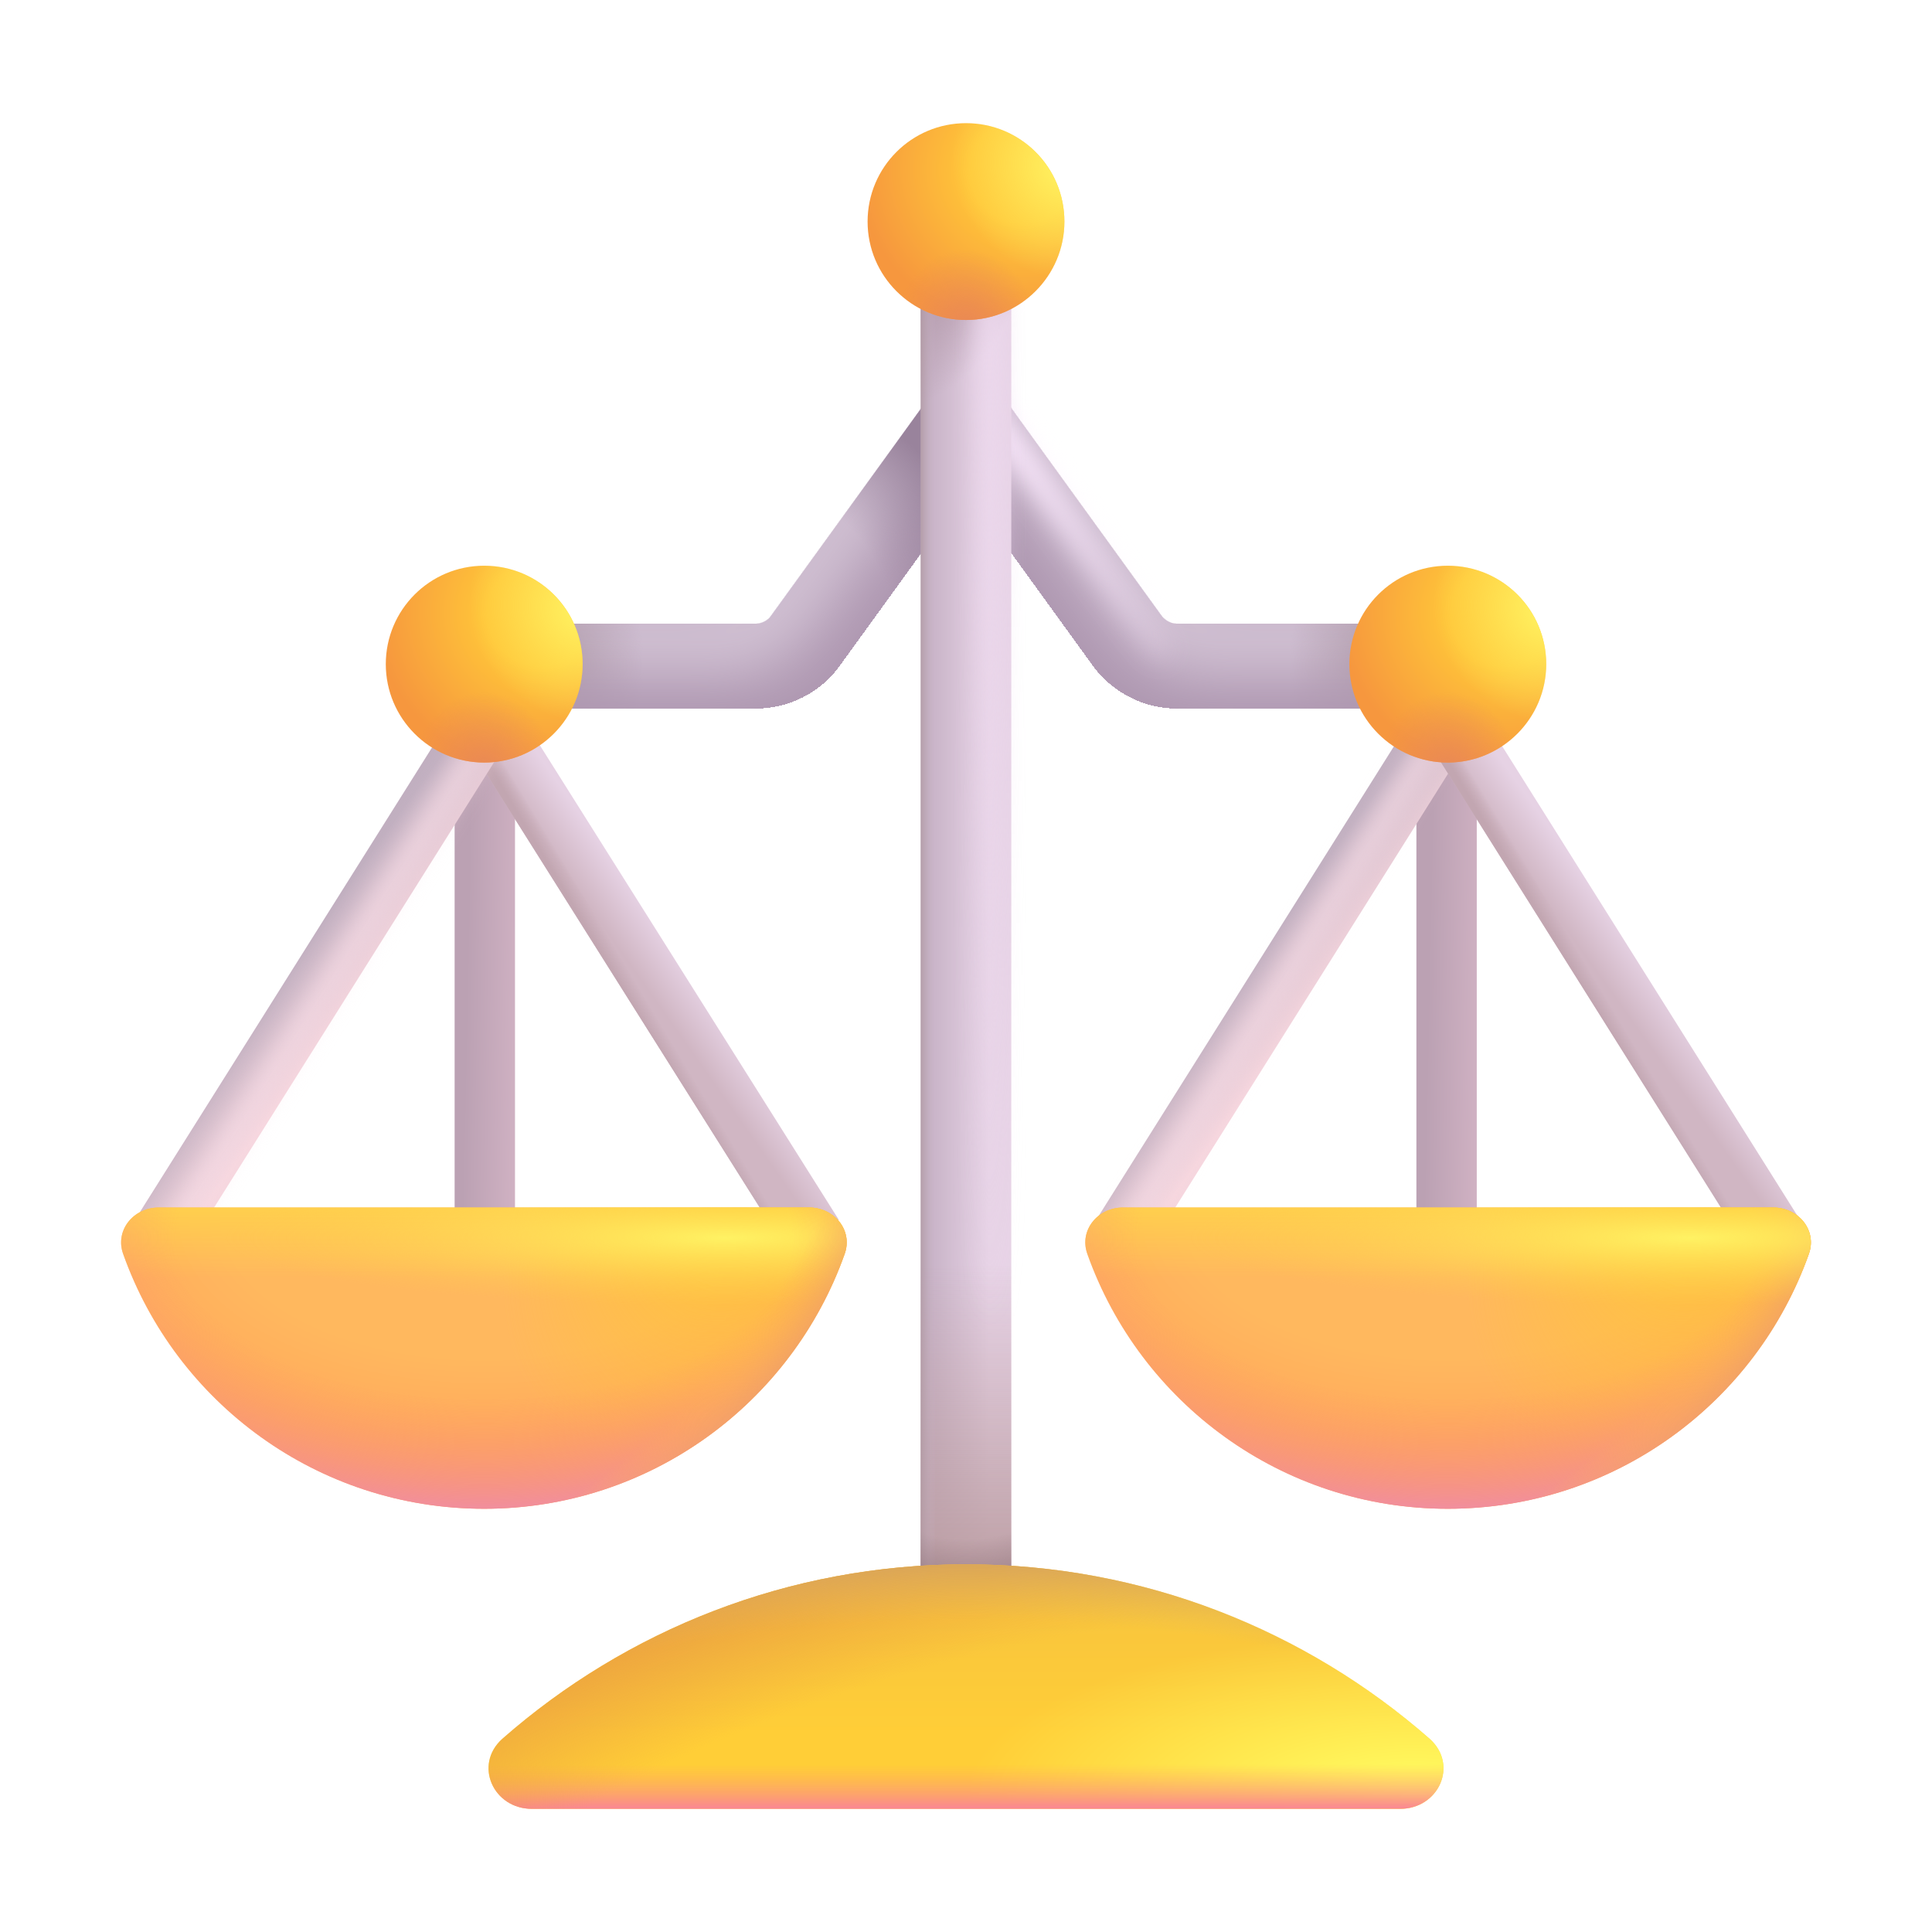
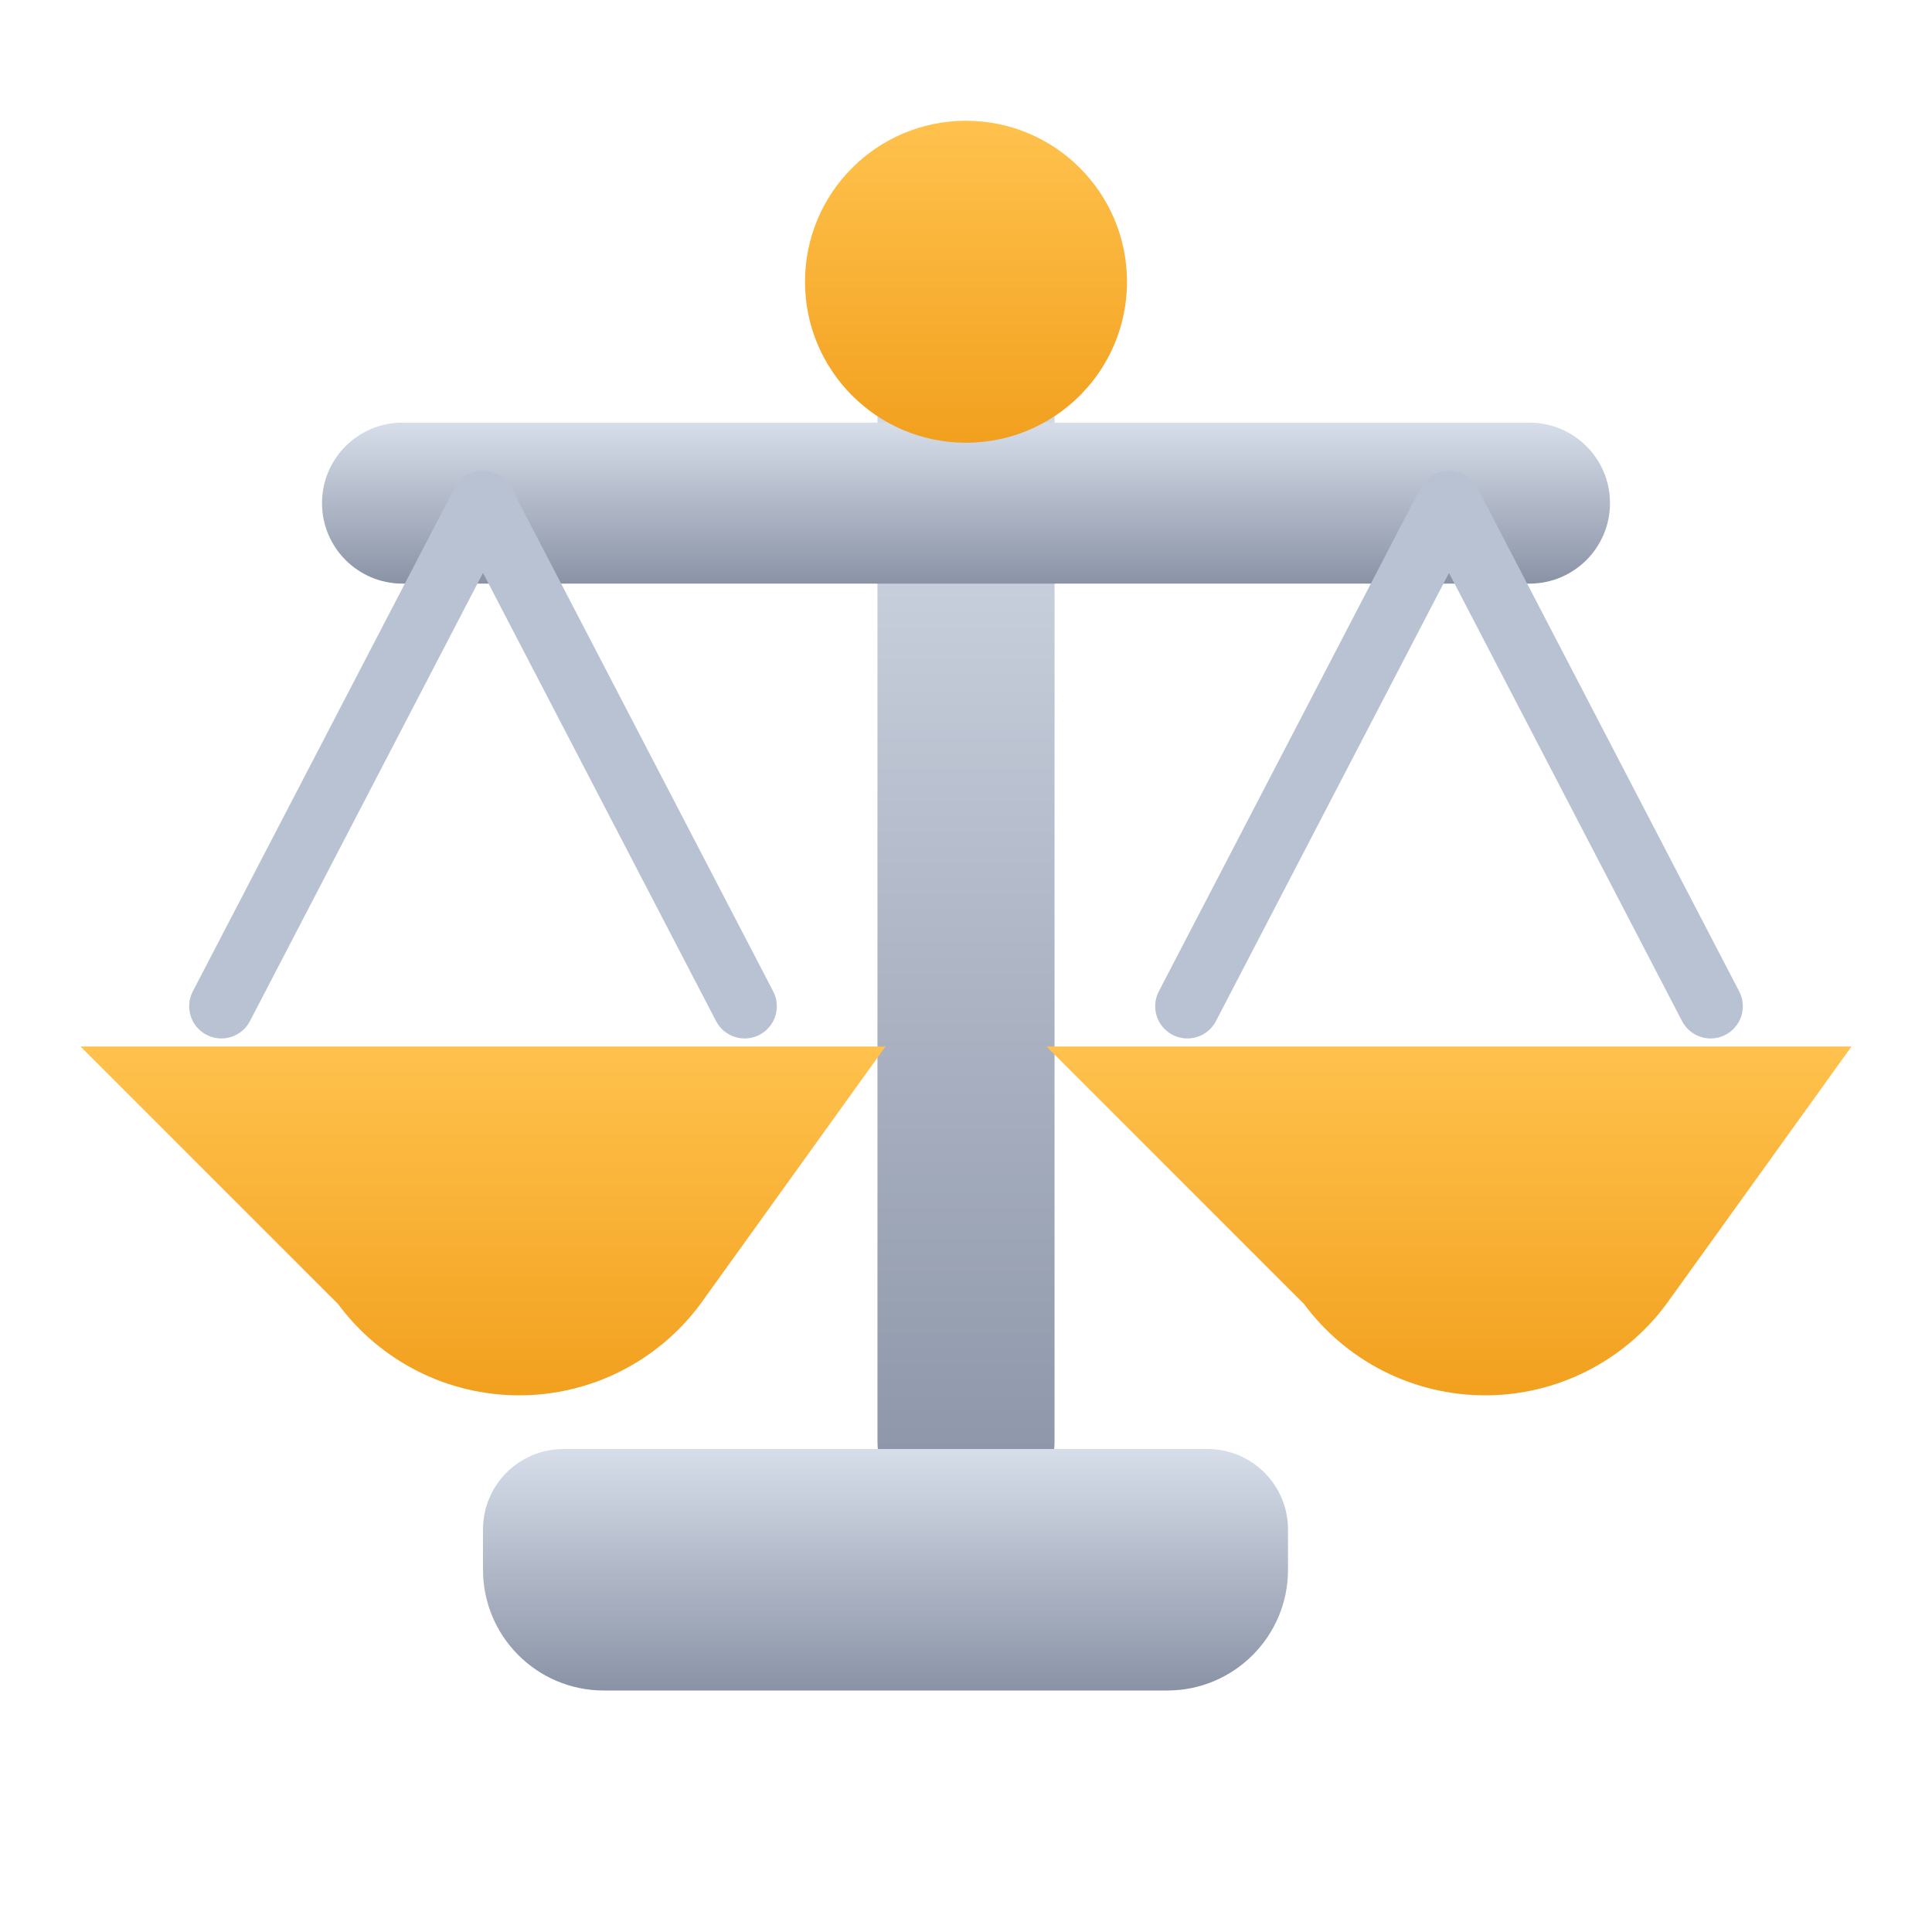
- <svg xmlns="http://www.w3.org/2000/svg" viewBox="0 0 32 32" fill="none">
-   <g filter="url(#filter0_i_18_24521)">
-     <path d="M8.26 11.03H12.52C12.84 11.03 13.15 10.87 13.33 10.62L16.11 6.78" stroke="#D2C2D4" stroke-width="1.4" />
-     <path d="M8.26 11.03H12.52C12.84 11.03 13.15 10.87 13.33 10.62L16.11 6.78" stroke="url(#paint0_radial_18_24521)" stroke-width="1.4" />
-   </g>
-   <path d="M8.26 11.03H12.52C12.84 11.03 13.15 10.87 13.33 10.62L16.11 6.78" stroke="url(#paint1_radial_18_24521)" stroke-width="1.4" />
-   <g filter="url(#filter1_i_18_24521)">
-     <path d="M23.75 11.03H19.49C19.17 11.03 18.87 10.87 18.68 10.62L15.9 6.78" stroke="#D2C2D4" stroke-width="1.4" />
-     <path d="M23.75 11.03H19.49C19.17 11.03 18.87 10.87 18.68 10.62L15.9 6.78" stroke="url(#paint2_radial_18_24521)" stroke-width="1.4" />
-   </g>
-   <path d="M8.03 12.2V20.94" stroke="url(#paint3_linear_18_24521)" />
-   <path d="M13.47 20.47L8.26 12.2" stroke="url(#paint4_linear_18_24521)" />
-   <path d="M13.47 20.47L8.26 12.2" stroke="url(#paint5_linear_18_24521)" />
-   <path d="M23.96 12.2V20.94" stroke="url(#paint6_linear_18_24521)" />
-   <path d="M18.58 20.47L23.78 12.2" stroke="url(#paint7_linear_18_24521)" />
-   <g filter="url(#filter2_f_18_24521)">
-     <path d="M18.58 20.47L23.78 12.2" stroke="#F8DDE7" stroke-width="0.25" />
-   </g>
-   <path d="M29.39 20.47L24.19 12.2" stroke="url(#paint8_linear_18_24521)" />
-   <path d="M29.39 20.47L24.19 12.2" stroke="url(#paint9_linear_18_24521)" />
-   <circle cx="23.98" cy="11" r="1.63" fill="url(#paint10_radial_18_24521)" />
-   <circle cx="23.98" cy="11" r="1.63" fill="url(#paint11_radial_18_24521)" />
-   <circle cx="23.98" cy="11" r="1.63" fill="url(#paint12_radial_18_24521)" />
-   <path d="M18.6 20C18.18 20 17.87 20.38 18.01 20.77C18.88 23.23 21.23 24.99 23.98 24.99C26.74 24.99 29.09 23.23 29.96 20.77C30.1 20.38 29.79 20 29.37 20H18.6Z" fill="url(#paint13_radial_18_24521)" />
-   <path d="M18.6 20C18.18 20 17.87 20.38 18.01 20.77C18.88 23.23 21.23 24.99 23.98 24.99C26.74 24.99 29.09 23.23 29.96 20.77C30.1 20.38 29.79 20 29.37 20H18.6Z" fill="url(#paint14_linear_18_24521)" />
-   <path d="M18.6 20C18.18 20 17.87 20.38 18.01 20.77C18.88 23.23 21.23 24.99 23.98 24.99C26.74 24.99 29.09 23.23 29.96 20.77C30.1 20.38 29.79 20 29.37 20H18.6Z" fill="url(#paint15_radial_18_24521)" />
-   <path d="M18.6 20C18.18 20 17.87 20.38 18.01 20.77C18.88 23.23 21.23 24.99 23.98 24.99C26.74 24.99 29.09 23.23 29.96 20.77C30.1 20.38 29.79 20 29.37 20H18.6Z" fill="url(#paint16_radial_18_24521)" />
-   <path d="M18.6 20C18.18 20 17.87 20.38 18.01 20.77C18.88 23.23 21.23 24.99 23.98 24.99C26.74 24.99 29.09 23.23 29.96 20.77C30.1 20.38 29.79 20 29.37 20H18.6Z" fill="url(#paint17_radial_18_24521)" />
-   <path d="M18.6 20C18.18 20 17.87 20.38 18.01 20.77C18.88 23.23 21.23 24.99 23.98 24.99C26.74 24.99 29.09 23.23 29.96 20.77C30.1 20.38 29.79 20 29.37 20H18.6Z" fill="url(#paint18_radial_18_24521)" />
-   <path d="M2.66 20.47L7.86 12.2" stroke="url(#paint19_linear_18_24521)" />
-   <g filter="url(#filter3_f_18_24521)">
-     <path d="M2.81 20.47L8.02 12.2" stroke="#F8DDE7" stroke-width="0.25" />
-   </g>
-   <path d="M2.63 20C2.21 20 1.9 20.38 2.04 20.77C2.91 23.23 5.26 24.99 8.02 24.99C10.77 24.99 13.12 23.23 13.99 20.77C14.13 20.38 13.82 20 13.4 20H2.63Z" fill="url(#paint20_radial_18_24521)" />
-   <path d="M2.63 20C2.21 20 1.9 20.38 2.04 20.77C2.91 23.23 5.26 24.99 8.02 24.99C10.77 24.99 13.12 23.23 13.99 20.77C14.13 20.38 13.82 20 13.4 20H2.63Z" fill="url(#paint21_linear_18_24521)" />
-   <path d="M2.63 20C2.21 20 1.9 20.38 2.04 20.77C2.91 23.23 5.26 24.99 8.02 24.99C10.77 24.99 13.12 23.23 13.99 20.77C14.13 20.38 13.82 20 13.4 20H2.63Z" fill="url(#paint22_radial_18_24521)" />
-   <path d="M2.63 20C2.21 20 1.9 20.38 2.04 20.77C2.91 23.23 5.26 24.99 8.02 24.99C10.77 24.99 13.12 23.23 13.99 20.77C14.13 20.38 13.82 20 13.4 20H2.63Z" fill="url(#paint23_radial_18_24521)" />
-   <path d="M2.63 20C2.21 20 1.9 20.38 2.04 20.77C2.91 23.23 5.26 24.99 8.02 24.99C10.77 24.99 13.12 23.23 13.99 20.77C14.13 20.38 13.82 20 13.4 20H2.63Z" fill="url(#paint24_radial_18_24521)" />
-   <path d="M2.63 20C2.21 20 1.9 20.38 2.04 20.77C2.91 23.23 5.26 24.99 8.02 24.99C10.77 24.99 13.12 23.23 13.99 20.77C14.13 20.38 13.82 20 13.4 20H2.63Z" fill="url(#paint25_radial_18_24521)" />
-   <circle cx="8.02" cy="11" r="1.63" fill="url(#paint26_radial_18_24521)" />
-   <circle cx="8.02" cy="11" r="1.63" fill="url(#paint27_radial_18_24521)" />
-   <circle cx="8.02" cy="11" r="1.63" fill="url(#paint28_radial_18_24521)" />
-   <g filter="url(#filter4_f_18_24521)">
-     <path d="M16.46 6.95L19.22 10.77" stroke="url(#paint29_linear_18_24521)" stroke-width="0.4" stroke-linecap="round" />
-   </g>
-   <path d="M16 4.38V26.66" stroke="url(#paint30_linear_18_24521)" stroke-width="1.5" />
-   <path d="M16 4.38V26.66" stroke="url(#paint31_radial_18_24521)" stroke-width="1.5" />
-   <path d="M16 4.38V26.66" stroke="url(#paint32_linear_18_24521)" stroke-width="1.5" />
-   <path d="M16 4.38V26.66" stroke="url(#paint33_linear_18_24521)" stroke-width="1.5" />
-   <path d="M16 4.38V26.66" stroke="url(#paint34_radial_18_24521)" stroke-width="1.5" />
-   <path d="M23.19 29.96C23.83 29.96 24.16 29.23 23.68 28.8C21.63 27 18.94 25.91 16 25.91C13.06 25.91 10.37 27 8.32 28.8C7.84 29.23 8.17 29.96 8.81 29.96H23.19Z" fill="url(#paint35_linear_18_24521)" />
-   <path d="M23.19 29.96C23.83 29.96 24.16 29.23 23.68 28.8C21.63 27 18.94 25.91 16 25.91C13.06 25.91 10.37 27 8.32 28.8C7.84 29.23 8.17 29.96 8.81 29.96H23.19Z" fill="url(#paint36_radial_18_24521)" />
-   <path d="M23.19 29.96C23.83 29.96 24.16 29.23 23.68 28.8C21.63 27 18.94 25.91 16 25.91C13.06 25.91 10.37 27 8.32 28.8C7.84 29.23 8.17 29.96 8.81 29.96H23.19Z" fill="url(#paint37_linear_18_24521)" />
-   <path d="M23.19 29.96C23.83 29.96 24.16 29.23 23.68 28.8C21.63 27 18.94 25.91 16 25.91C13.06 25.91 10.37 27 8.32 28.8C7.84 29.23 8.17 29.96 8.81 29.96H23.19Z" fill="url(#paint38_radial_18_24521)" />
-   <path d="M23.19 29.96C23.83 29.96 24.16 29.23 23.68 28.8C21.63 27 18.94 25.91 16 25.91C13.06 25.91 10.37 27 8.32 28.8C7.84 29.23 8.17 29.96 8.81 29.96H23.19Z" fill="url(#paint39_radial_18_24521)" />
-   <g filter="url(#filter5_f_18_24521)">
-     <path d="M16.39 4.91V22.03" stroke="url(#paint40_linear_18_24521)" stroke-width="0.4" />
-   </g>
-   <circle cx="16" cy="3.67" r="1.63" fill="url(#paint41_radial_18_24521)" />
-   <circle cx="16" cy="3.67" r="1.63" fill="url(#paint42_radial_18_24521)" />
-   <circle cx="16" cy="3.67" r="1.63" fill="url(#paint43_radial_18_24521)" />
+ <svg xmlns="http://www.w3.org/2000/svg" viewBox="0 0 48 48" width="48" height="48" role="img" aria-label="Ajustes de inventario">
  <defs>
-     <filter id="filter0_i_18_24521" x="7.76" y="5.87" width="8.92" height="5.86" filterUnits="userSpaceOnUse" color-interpolation-filters="sRGB">
-       <feFlood flood-opacity="0" result="BackgroundImageFix" />
-       <feBlend mode="normal" in="SourceGraphic" in2="BackgroundImageFix" result="shape" />
-       <feColorMatrix in="SourceAlpha" type="matrix" values="0 0 0 0 0 0 0 0 0 0 0 0 0 0 0 0 0 0 127 0" result="hardAlpha" />
-       <feOffset dx="-0.5" dy="-0.5" />
-       <feGaussianBlur stdDeviation="0.5" />
-       <feComposite in2="hardAlpha" operator="arithmetic" k2="-1" k3="1" />
-       <feColorMatrix type="matrix" values="0 0 0 0 0.68 0 0 0 0 0.59 0 0 0 0 0.69 0 0 0 1 0" />
-       <feBlend mode="normal" in2="shape" result="effect1_innerShadow_18_24521" />
-     </filter>
-     <filter id="filter1_i_18_24521" x="15.34" y="5.87" width="8.92" height="5.86" filterUnits="userSpaceOnUse" color-interpolation-filters="sRGB">
-       <feFlood flood-opacity="0" result="BackgroundImageFix" />
-       <feBlend mode="normal" in="SourceGraphic" in2="BackgroundImageFix" result="shape" />
-       <feColorMatrix in="SourceAlpha" type="matrix" values="0 0 0 0 0 0 0 0 0 0 0 0 0 0 0 0 0 0 127 0" result="hardAlpha" />
-       <feOffset dx="0.5" dy="-0.5" />
-       <feGaussianBlur stdDeviation="0.5" />
-       <feComposite in2="hardAlpha" operator="arithmetic" k2="-1" k3="1" />
-       <feColorMatrix type="matrix" values="0 0 0 0 0.68 0 0 0 0 0.59 0 0 0 0 0.69 0 0 0 1 0" />
-       <feBlend mode="normal" in2="shape" result="effect1_innerShadow_18_24521" />
-     </filter>
-     <filter id="filter2_f_18_24521" x="18.07" y="11.73" width="6.22" height="9.21" filterUnits="userSpaceOnUse" color-interpolation-filters="sRGB">
-       <feFlood flood-opacity="0" result="BackgroundImageFix" />
-       <feBlend mode="normal" in="SourceGraphic" in2="BackgroundImageFix" result="shape" />
-       <feGaussianBlur stdDeviation="0.2" result="effect1_foregroundBlur_18_24521" />
-     </filter>
-     <filter id="filter3_f_18_24521" x="2.31" y="11.73" width="6.22" height="9.21" filterUnits="userSpaceOnUse" color-interpolation-filters="sRGB">
-       <feFlood flood-opacity="0" result="BackgroundImageFix" />
-       <feBlend mode="normal" in="SourceGraphic" in2="BackgroundImageFix" result="shape" />
-       <feGaussianBlur stdDeviation="0.2" result="effect1_foregroundBlur_18_24521" />
-     </filter>
-     <filter id="filter4_f_18_24521" x="15.86" y="6.35" width="3.97" height="5.01" filterUnits="userSpaceOnUse" color-interpolation-filters="sRGB">
-       <feFlood flood-opacity="0" result="BackgroundImageFix" />
-       <feBlend mode="normal" in="SourceGraphic" in2="BackgroundImageFix" result="shape" />
-       <feGaussianBlur stdDeviation="0.2" result="effect1_foregroundBlur_18_24521" />
-     </filter>
-     <filter id="filter5_f_18_24521" x="15.79" y="4.51" width="1.2" height="17.93" filterUnits="userSpaceOnUse" color-interpolation-filters="sRGB">
-       <feFlood flood-opacity="0" result="BackgroundImageFix" />
-       <feBlend mode="normal" in="SourceGraphic" in2="BackgroundImageFix" result="shape" />
-       <feGaussianBlur stdDeviation="0.2" result="effect1_foregroundBlur_18_24521" />
-     </filter>
-     <radialGradient id="paint0_radial_18_24521" cx="0" cy="0" r="1" gradientUnits="userSpaceOnUse" gradientTransform="translate(9.25 11.03) scale(1.41 2.47)">
-       <stop offset="0.29" stop-color="#BDAAB9" />
-       <stop offset="1" stop-color="#BDAAB9" stop-opacity="0" />
-     </radialGradient>
-     <radialGradient id="paint1_radial_18_24521" cx="0" cy="0" r="1" gradientUnits="userSpaceOnUse" gradientTransform="translate(10.49 11.94) rotate(-38.83) scale(6.58 5.09)">
-       <stop offset="0.73" stop-color="#99839C" stop-opacity="0" />
-       <stop offset="0.99" stop-color="#99839C" />
-     </radialGradient>
-     <radialGradient id="paint2_radial_18_24521" cx="0" cy="0" r="1" gradientUnits="userSpaceOnUse" gradientTransform="translate(22.77 11.03) rotate(180) scale(1.41 2.47)">
-       <stop offset="0.29" stop-color="#BDAAB9" />
-       <stop offset="1" stop-color="#BDAAB9" stop-opacity="0" />
-     </radialGradient>
-     <linearGradient id="paint3_linear_18_24521" x1="7.42" y1="18.03" x2="8.86" y2="18.06" gradientUnits="userSpaceOnUse">
-       <stop offset="0.19" stop-color="#BBA1B3" />
-       <stop offset="1" stop-color="#D7B7C8" />
+     <linearGradient id="i2696_a" x1="0" y1="0" x2="0" y2="1">
+       <stop offset="0" stop-color="#FFC24D" />
+       <stop offset="1" stop-color="#F2A01E" />
    </linearGradient>
-     <linearGradient id="paint4_linear_18_24521" x1="10.5" y1="16.33" x2="11.24" y2="15.81" gradientUnits="userSpaceOnUse">
-       <stop offset="0.17" stop-color="#D0B6C3" />
-       <stop offset="1" stop-color="#E6D2E4" />
+     <linearGradient id="i2696_b" x1="0" y1="0" x2="0" y2="1">
+       <stop offset="0" stop-color="#D7DEEA" />
+       <stop offset="1" stop-color="#8A93A6" />
    </linearGradient>
-     <linearGradient id="paint5_linear_18_24521" x1="10.33" y1="16.39" x2="10.53" y2="16.27" gradientUnits="userSpaceOnUse">
-       <stop stop-color="#C2A6B1" />
-       <stop offset="1" stop-color="#C2A6B1" stop-opacity="0" />
-     </linearGradient>
-     <linearGradient id="paint6_linear_18_24521" x1="23.35" y1="18.03" x2="24.79" y2="18.06" gradientUnits="userSpaceOnUse">
-       <stop offset="0.19" stop-color="#BBA1B3" />
-       <stop offset="1" stop-color="#D7B7C8" />
-     </linearGradient>
-     <linearGradient id="paint7_linear_18_24521" x1="20.47" y1="16.33" x2="21.44" y2="17.03" gradientUnits="userSpaceOnUse">
-       <stop stop-color="#C1AFC0" />
-       <stop offset="1" stop-color="#F6D6DE" />
-     </linearGradient>
-     <linearGradient id="paint8_linear_18_24521" x1="26.43" y1="16.33" x2="27.16" y2="15.81" gradientUnits="userSpaceOnUse">
-       <stop offset="0.17" stop-color="#D0B6C3" />
-       <stop offset="1" stop-color="#E6D2E4" />
-     </linearGradient>
-     <linearGradient id="paint9_linear_18_24521" x1="26.25" y1="16.39" x2="26.45" y2="16.27" gradientUnits="userSpaceOnUse">
-       <stop stop-color="#C2A6B1" />
-       <stop offset="1" stop-color="#C2A6B1" stop-opacity="0" />
-     </linearGradient>
-     <radialGradient id="paint10_radial_18_24521" cx="0" cy="0" r="1" gradientUnits="userSpaceOnUse" gradientTransform="translate(24.9 10.19) rotate(110.55) scale(2.61 2.72)">
-       <stop offset="0.32" stop-color="#FFC539" />
-       <stop offset="1" stop-color="#F6973E" />
-     </radialGradient>
-     <radialGradient id="paint11_radial_18_24521" cx="0" cy="0" r="1" gradientUnits="userSpaceOnUse" gradientTransform="translate(25.61 10.11) rotate(134.48) scale(1.79 1.93)">
-       <stop stop-color="#FFF361" />
-       <stop offset="1" stop-color="#FFF361" stop-opacity="0" />
-     </radialGradient>
-     <radialGradient id="paint12_radial_18_24521" cx="0" cy="0" r="1" gradientUnits="userSpaceOnUse" gradientTransform="translate(23.98 12.83) rotate(-90) scale(1.37 1.19)">
-       <stop stop-color="#E98856" />
-       <stop offset="1" stop-color="#E98856" stop-opacity="0" />
-     </radialGradient>
-     <radialGradient id="paint13_radial_18_24521" cx="0" cy="0" r="1" gradientUnits="userSpaceOnUse" gradientTransform="translate(23.98 20.19) rotate(90) scale(4.8 8.93)">
-       <stop offset="0.48" stop-color="#FFB85E" />
-       <stop offset="1" stop-color="#FF9D5B" />
-     </radialGradient>
-     <linearGradient id="paint14_linear_18_24521" x1="23.98" y1="20" x2="23.98" y2="21.16" gradientUnits="userSpaceOnUse">
-       <stop stop-color="#FFCF4D" />
-       <stop offset="1" stop-color="#FFCF4D" stop-opacity="0" />
-     </linearGradient>
-     <radialGradient id="paint15_radial_18_24521" cx="0" cy="0" r="1" gradientUnits="userSpaceOnUse" gradientTransform="translate(28.68 19.44) rotate(126.87) scale(5.47 3.63)">
-       <stop stop-color="#FFC635" />
-       <stop offset="1" stop-color="#FFC635" stop-opacity="0" />
-     </radialGradient>
-     <radialGradient id="paint16_radial_18_24521" cx="0" cy="0" r="1" gradientUnits="userSpaceOnUse" gradientTransform="translate(23.98 20.5) rotate(90) scale(4.49 8.65)">
-       <stop offset="0.59" stop-color="#FD9860" stop-opacity="0" />
-       <stop offset="1" stop-color="#F18E9D" />
-     </radialGradient>
-     <radialGradient id="paint17_radial_18_24521" cx="0" cy="0" r="1" gradientUnits="userSpaceOnUse" gradientTransform="translate(22.68 19.53) rotate(52.68) scale(7.11 9.92)">
-       <stop offset="0.83" stop-color="#FFB651" stop-opacity="0" />
-       <stop offset="1" stop-color="#E29471" />
-     </radialGradient>
-     <radialGradient id="paint18_radial_18_24521" cx="0" cy="0" r="1" gradientUnits="userSpaceOnUse" gradientTransform="translate(27.99 20.5) rotate(90) scale(1.12 8.32)">
-       <stop stop-color="#FFF263" />
-       <stop offset="1" stop-color="#FFD049" stop-opacity="0" />
-     </radialGradient>
-     <linearGradient id="paint19_linear_18_24521" x1="4.55" y1="16.33" x2="5.52" y2="17.03" gradientUnits="userSpaceOnUse">
-       <stop stop-color="#C1AFC0" />
-       <stop offset="1" stop-color="#F6D6DE" />
-     </linearGradient>
-     <radialGradient id="paint20_radial_18_24521" cx="0" cy="0" r="1" gradientUnits="userSpaceOnUse" gradientTransform="translate(8.02 20.19) rotate(90) scale(4.8 8.93)">
-       <stop offset="0.48" stop-color="#FFB85E" />
-       <stop offset="1" stop-color="#FF9D5B" />
-     </radialGradient>
-     <linearGradient id="paint21_linear_18_24521" x1="8.02" y1="20" x2="8.02" y2="21.16" gradientUnits="userSpaceOnUse">
-       <stop stop-color="#FFCF4D" />
-       <stop offset="1" stop-color="#FFCF4D" stop-opacity="0" />
-     </linearGradient>
-     <radialGradient id="paint22_radial_18_24521" cx="0" cy="0" r="1" gradientUnits="userSpaceOnUse" gradientTransform="translate(12.71 19.44) rotate(126.87) scale(5.47 3.63)">
-       <stop stop-color="#FFC635" />
-       <stop offset="1" stop-color="#FFC635" stop-opacity="0" />
-     </radialGradient>
-     <radialGradient id="paint23_radial_18_24521" cx="0" cy="0" r="1" gradientUnits="userSpaceOnUse" gradientTransform="translate(12.02 20.5) rotate(90) scale(1.12 8.32)">
-       <stop stop-color="#FFF263" />
-       <stop offset="1" stop-color="#FFD049" stop-opacity="0" />
-     </radialGradient>
-     <radialGradient id="paint24_radial_18_24521" cx="0" cy="0" r="1" gradientUnits="userSpaceOnUse" gradientTransform="translate(8.02 20.5) rotate(90) scale(4.49 8.65)">
-       <stop offset="0.59" stop-color="#FD9860" stop-opacity="0" />
-       <stop offset="1" stop-color="#F18E9D" />
-     </radialGradient>
-     <radialGradient id="paint25_radial_18_24521" cx="0" cy="0" r="1" gradientUnits="userSpaceOnUse" gradientTransform="translate(6.71 19.53) rotate(52.68) scale(7.11 9.92)">
-       <stop offset="0.83" stop-color="#FFB651" stop-opacity="0" />
-       <stop offset="1" stop-color="#E29471" />
-     </radialGradient>
-     <radialGradient id="paint26_radial_18_24521" cx="0" cy="0" r="1" gradientUnits="userSpaceOnUse" gradientTransform="translate(8.93 10.19) rotate(110.55) scale(2.61 2.72)">
-       <stop offset="0.32" stop-color="#FFC539" />
-       <stop offset="1" stop-color="#F6973E" />
-     </radialGradient>
-     <radialGradient id="paint27_radial_18_24521" cx="0" cy="0" r="1" gradientUnits="userSpaceOnUse" gradientTransform="translate(9.64 10.11) rotate(134.48) scale(1.79 1.93)">
-       <stop stop-color="#FFF361" />
-       <stop offset="1" stop-color="#FFF361" stop-opacity="0" />
-     </radialGradient>
-     <radialGradient id="paint28_radial_18_24521" cx="0" cy="0" r="1" gradientUnits="userSpaceOnUse" gradientTransform="translate(8.02 12.83) rotate(-90) scale(1.37 1.19)">
-       <stop stop-color="#E98856" />
-       <stop offset="1" stop-color="#E98856" stop-opacity="0" />
-     </radialGradient>
-     <linearGradient id="paint29_linear_18_24521" x1="16.36" y1="7.76" x2="19.42" y2="11.98" gradientUnits="userSpaceOnUse">
-       <stop stop-color="#FDEBFF" />
-       <stop offset="1" stop-color="#FDEBFF" stop-opacity="0" />
-     </linearGradient>
-     <linearGradient id="paint30_linear_18_24521" x1="15.26" y1="13.9" x2="16.38" y2="13.9" gradientUnits="userSpaceOnUse">
-       <stop stop-color="#C3AEC2" />
-       <stop offset="1" stop-color="#E7D3E6" />
-     </linearGradient>
-     <radialGradient id="paint31_radial_18_24521" cx="0" cy="0" r="1" gradientUnits="userSpaceOnUse" gradientTransform="translate(15.62 4.72) rotate(117.25) scale(2.15 1.23)">
-       <stop stop-color="#B59CAD" />
-       <stop offset="1" stop-color="#B59CAD" stop-opacity="0" />
-     </radialGradient>
-     <linearGradient id="paint32_linear_18_24521" x1="15.29" y1="26.29" x2="15.29" y2="20.93" gradientUnits="userSpaceOnUse">
-       <stop stop-color="#BC9EA3" />
-       <stop offset="1" stop-color="#BC9EA3" stop-opacity="0" />
-     </linearGradient>
-     <linearGradient id="paint33_linear_18_24521" x1="15.15" y1="16" x2="15.5" y2="16" gradientUnits="userSpaceOnUse">
-       <stop stop-color="#A38B8F" />
-       <stop offset="1" stop-color="#CBB6CA" stop-opacity="0" />
-     </linearGradient>
-     <radialGradient id="paint34_radial_18_24521" cx="0" cy="0" r="1" gradientUnits="userSpaceOnUse" gradientTransform="translate(16 12.19) rotate(90) scale(14.47 5.94)">
-       <stop offset="0.92" stop-color="#92767E" stop-opacity="0" />
-       <stop offset="1" stop-color="#92767E" />
-     </radialGradient>
-     <linearGradient id="paint35_linear_18_24521" x1="16" y1="25.91" x2="16" y2="29.72" gradientUnits="userSpaceOnUse">
-       <stop offset="0.25" stop-color="#F9C63C" />
-       <stop offset="0.75" stop-color="#FFCE37" />
-     </linearGradient>
-     <radialGradient id="paint36_radial_18_24521" cx="0" cy="0" r="1" gradientUnits="userSpaceOnUse" gradientTransform="translate(23.42 29.75) rotate(-180) scale(7.42 2.69)">
-       <stop stop-color="#FFFF64" />
-       <stop offset="1" stop-color="#FFFF64" stop-opacity="0" />
-     </radialGradient>
-     <linearGradient id="paint37_linear_18_24521" x1="17.67" y1="29.96" x2="17.67" y2="29.22" gradientUnits="userSpaceOnUse">
-       <stop stop-color="#FA8694" />
-       <stop offset="1" stop-color="#FFA166" stop-opacity="0" />
-     </linearGradient>
-     <radialGradient id="paint38_radial_18_24521" cx="0" cy="0" r="1" gradientUnits="userSpaceOnUse" gradientTransform="translate(15.36 30.97) rotate(-107.43) scale(5.63 16.29)">
-       <stop offset="0.57" stop-color="#EB9E40" stop-opacity="0" />
-       <stop offset="1" stop-color="#EB9E40" />
-     </radialGradient>
-     <radialGradient id="paint39_radial_18_24521" cx="0" cy="0" r="1" gradientUnits="userSpaceOnUse" gradientTransform="translate(16 29.38) rotate(-90) scale(3.75 12.86)">
-       <stop offset="0.68" stop-color="#DDB761" stop-opacity="0" />
-       <stop offset="1" stop-color="#D29F5F" />
-     </radialGradient>
-     <linearGradient id="paint40_linear_18_24521" x1="16.89" y1="4.91" x2="16.89" y2="22.03" gradientUnits="userSpaceOnUse">
-       <stop stop-color="#EDD9EE" />
-       <stop offset="1" stop-color="#EDD9EE" stop-opacity="0" />
-     </linearGradient>
-     <radialGradient id="paint41_radial_18_24521" cx="0" cy="0" r="1" gradientUnits="userSpaceOnUse" gradientTransform="translate(16.92 2.85) rotate(110.55) scale(2.61 2.72)">
-       <stop offset="0.32" stop-color="#FFC539" />
-       <stop offset="1" stop-color="#F6973E" />
-     </radialGradient>
-     <radialGradient id="paint42_radial_18_24521" cx="0" cy="0" r="1" gradientUnits="userSpaceOnUse" gradientTransform="translate(17.63 2.77) rotate(134.48) scale(1.79 1.93)">
-       <stop stop-color="#FFF361" />
-       <stop offset="1" stop-color="#FFF361" stop-opacity="0" />
-     </radialGradient>
-     <radialGradient id="paint43_radial_18_24521" cx="0" cy="0" r="1" gradientUnits="userSpaceOnUse" gradientTransform="translate(16 5.5) rotate(-90) scale(1.37 1.19)">
-       <stop stop-color="#E98856" />
-       <stop offset="1" stop-color="#E98856" stop-opacity="0" />
-     </radialGradient>
  </defs>
+   <rect x="21.8" y="8" width="4.4" height="30" rx="2.2" fill="url(#i2696_b)" />
+   <rect x="8" y="10.5" width="32" height="4" rx="2" fill="url(#i2696_b)" />
+   <circle cx="24" cy="7" r="4" fill="url(#i2696_a)" />
+   <path d="M14 36H30a2 2 0 0 1 2 2v1a3 3 0 0 1-3 3H15a3 3 0 0 1-3-3v-1a2 2 0 0 1 2-2z" fill="url(#i2696_b)" />
+   <path d="M2 26h20l-4.6 6.4a5.6 5.6 0 0 1-9 0z" fill="url(#i2696_a)" />
+   <path d="M26 26h20l-4.6 6.4a5.6 5.6 0 0 1-9 0z" fill="url(#i2696_a)" />
+   <path d="M12 12.5 5.5 25M12 12.5 18.5 25M36 12.5 29.5 25M36 12.5 42.5 25" stroke="#B9C2D2" stroke-width="1.6" stroke-linecap="round" />
</svg>
